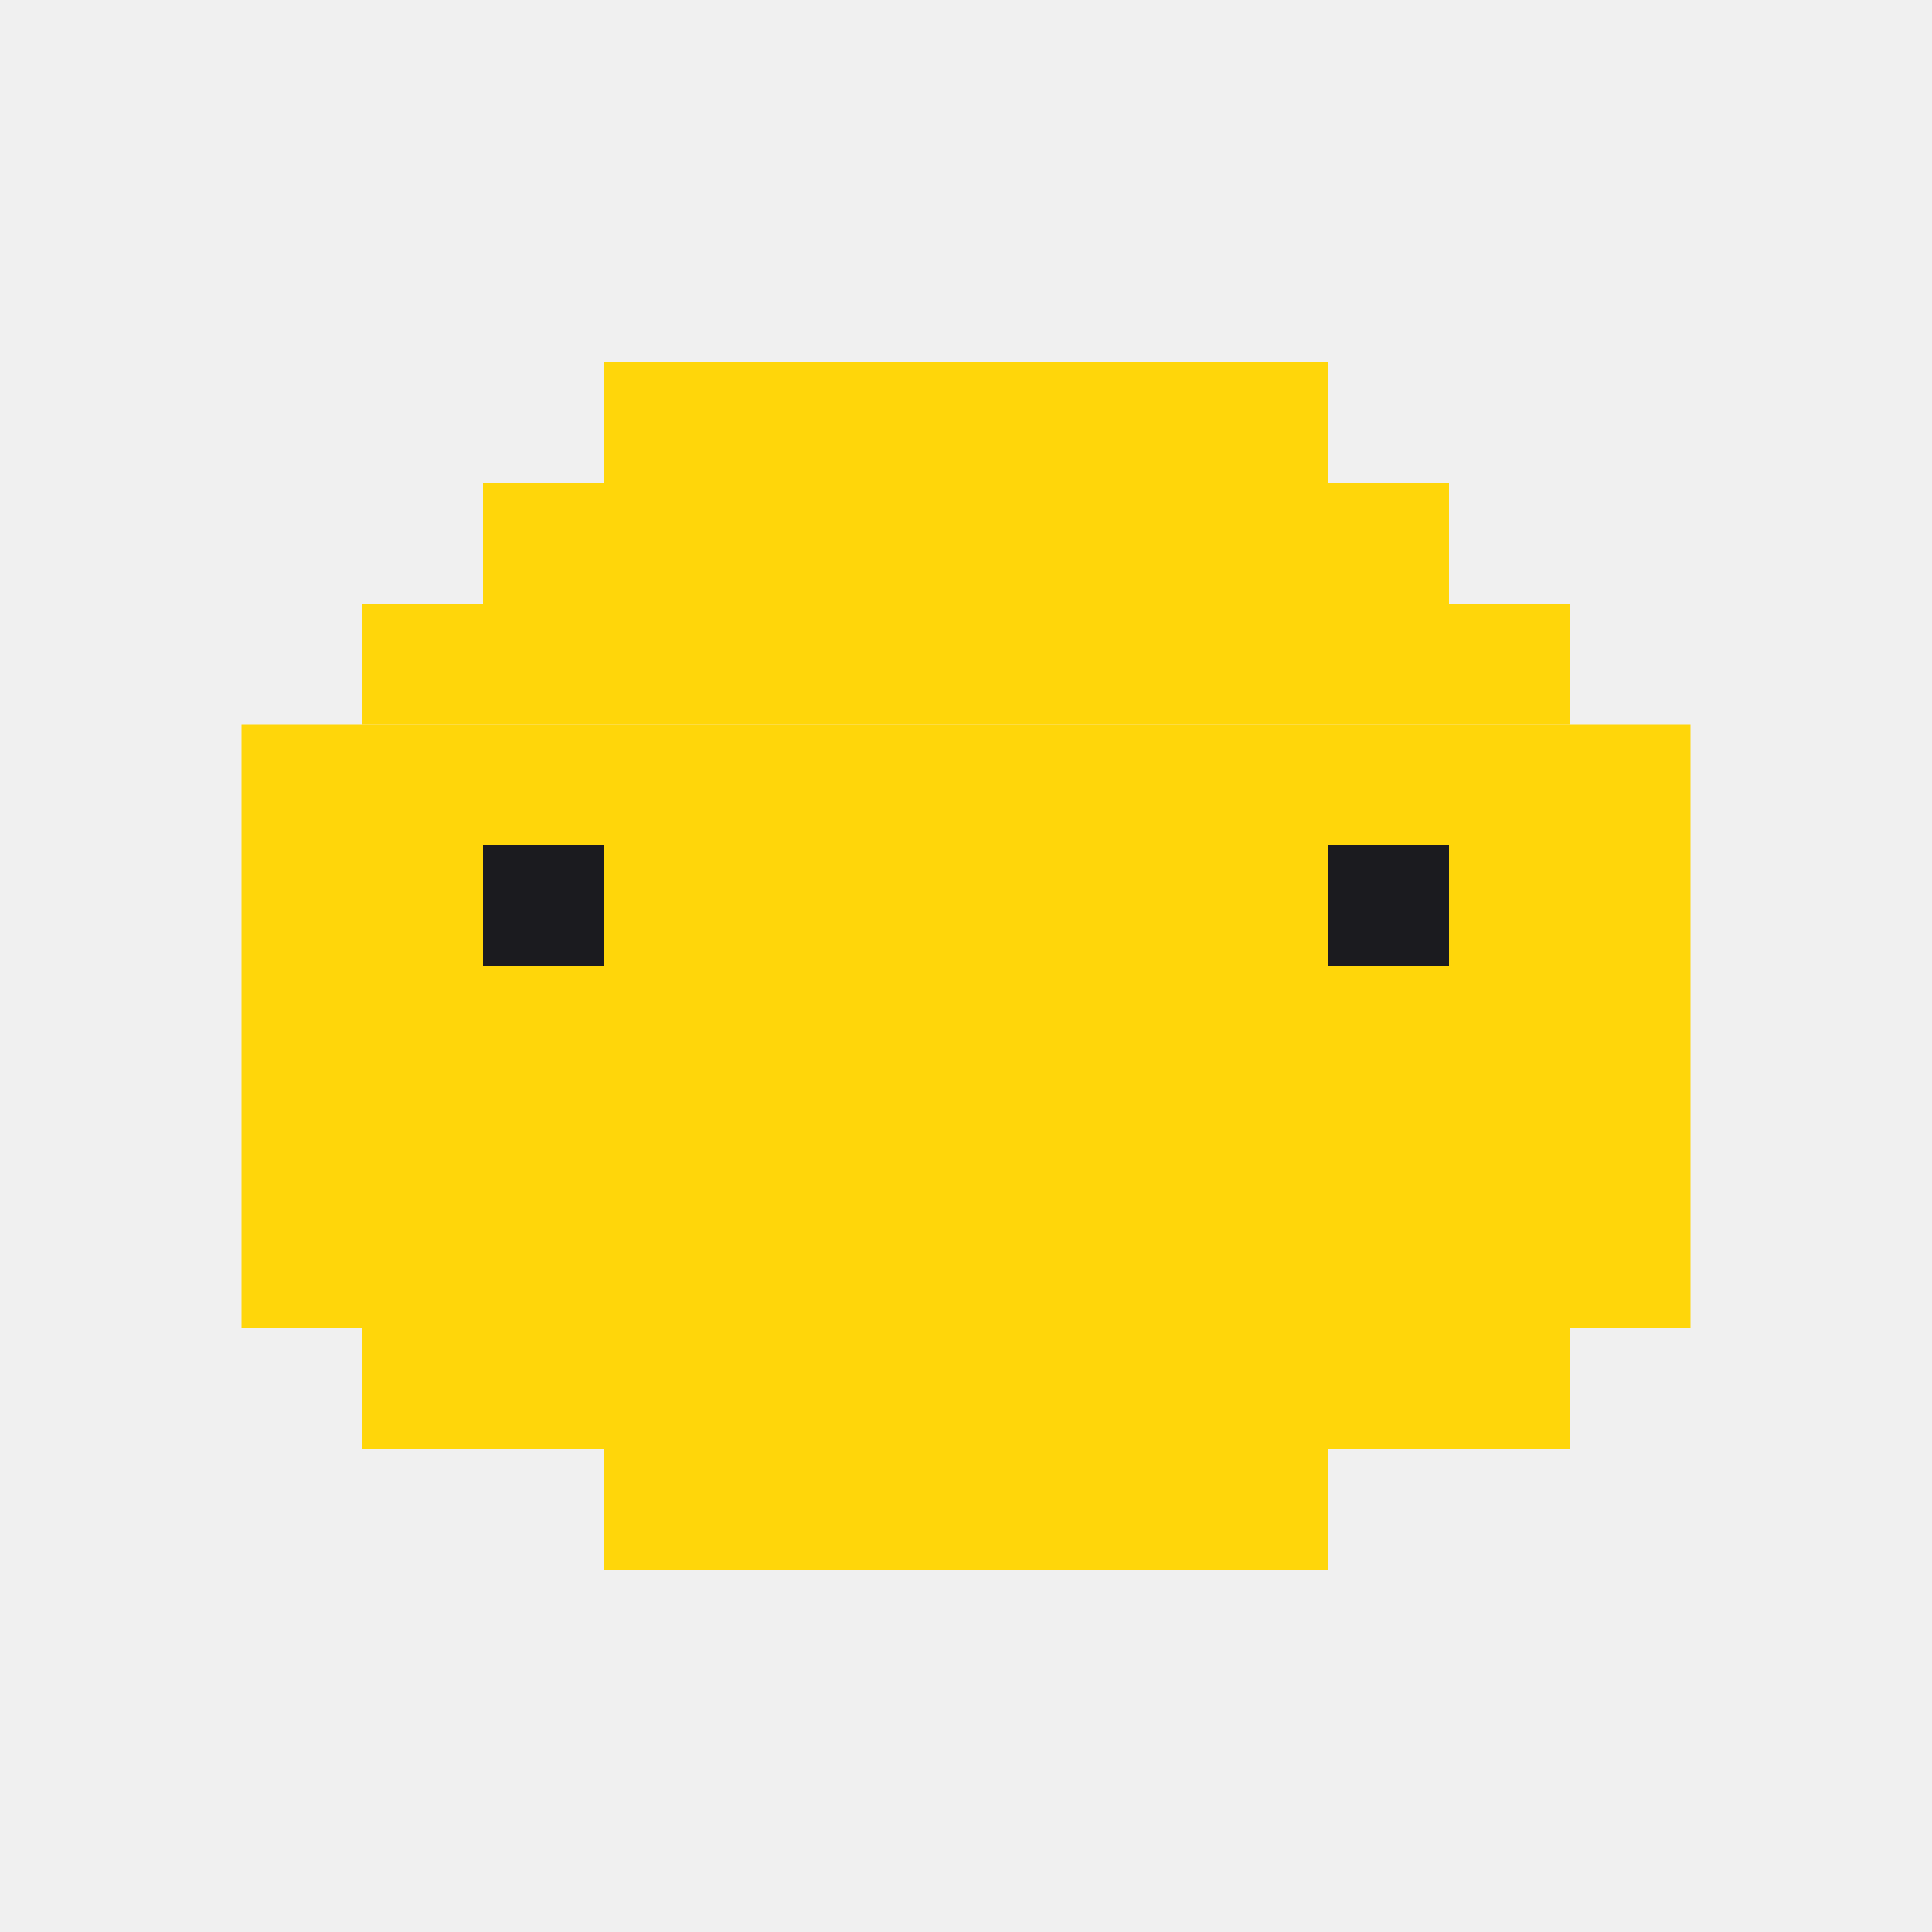
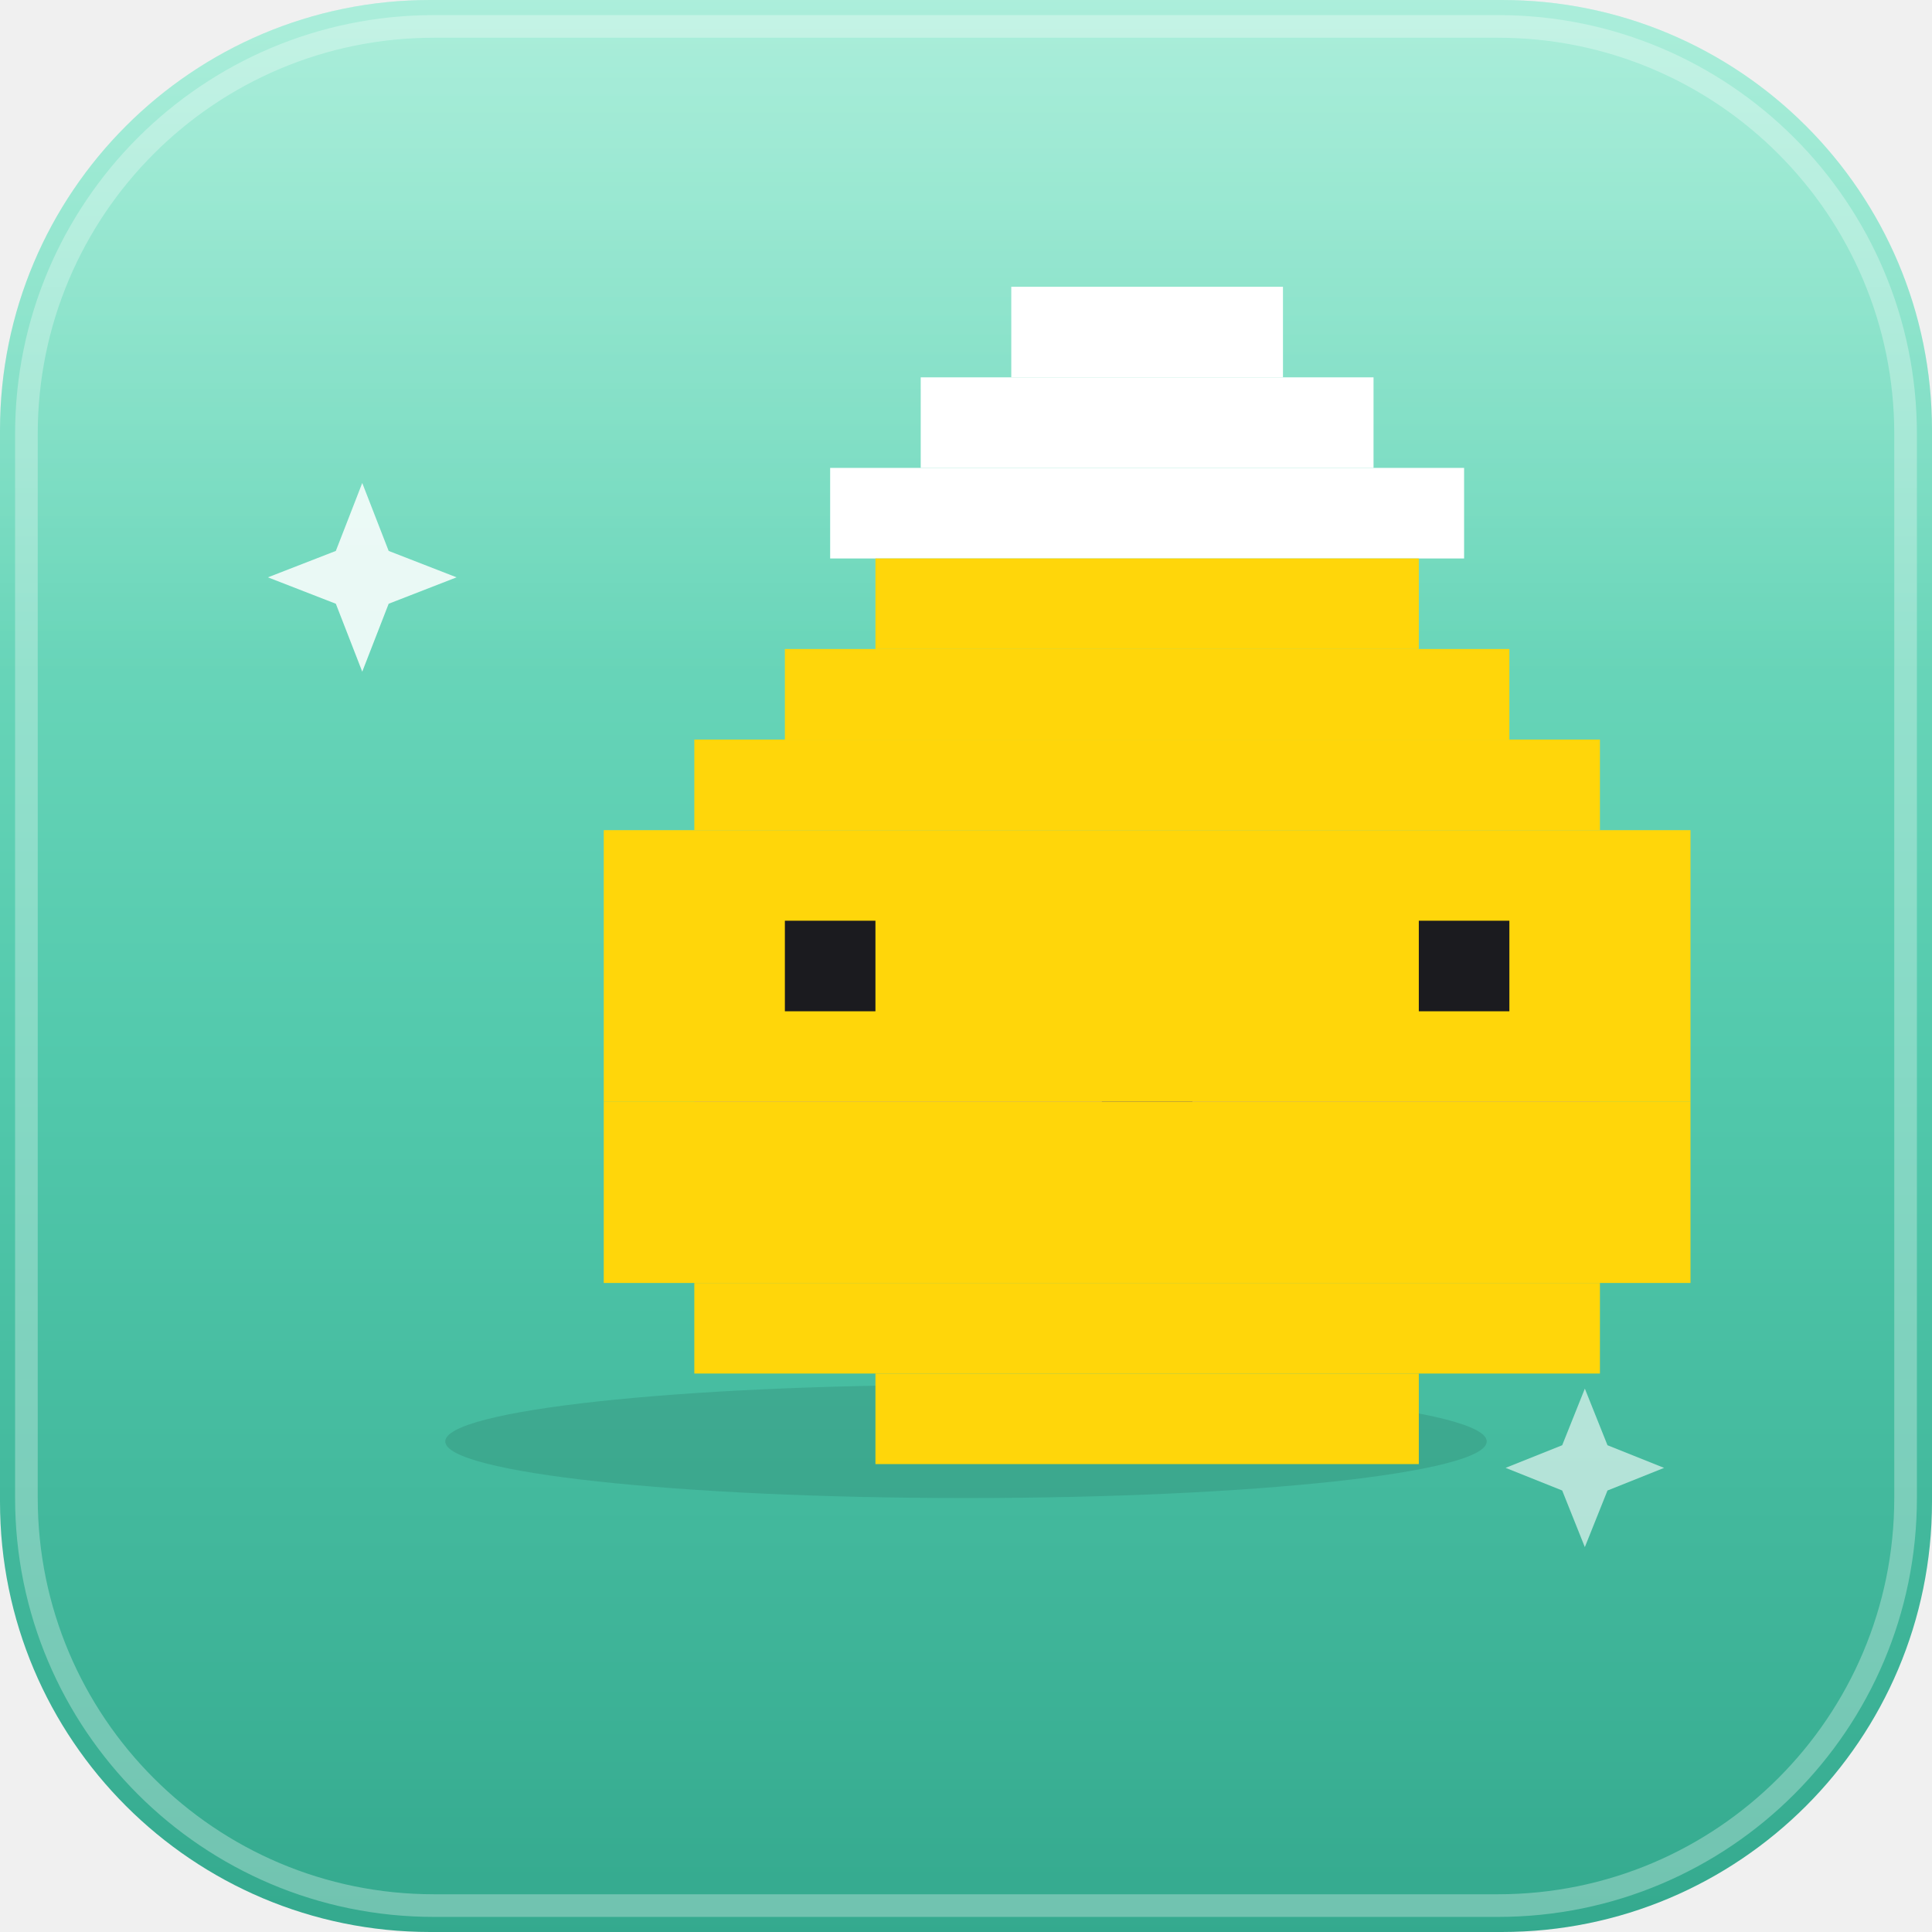
- <svg xmlns="http://www.w3.org/2000/svg" viewBox="0 0 128 128">
-   <rect x="40" y="24" width="48" height="8" fill="#FFD60A" />
-   <rect x="32" y="32" width="64" height="8" fill="#FFD60A" />
-   <rect x="24" y="40" width="80" height="8" fill="#FFD60A" />
-   <rect x="16" y="48" width="96" height="24" fill="#FFD60A" />
-   <rect x="24" y="72" width="80" height="8" fill="#FF7B92" />
-   <rect x="32" y="56" width="8" height="8" fill="#1B1B1F" />
-   <rect x="88" y="56" width="8" height="8" fill="#1B1B1F" />
-   <rect x="60" y="72" width="8" height="8" fill="#1B1B1F" />
-   <rect x="16" y="72" width="96" height="16" fill="#FFD60A" />
-   <rect x="24" y="88" width="80" height="8" fill="#FFD60A" />
-   <rect x="40" y="96" width="48" height="8" fill="#FFD60A" />
+ <svg xmlns="http://www.w3.org/2000/svg" viewBox="0 0 512 512">
+   <defs>
+     <linearGradient id="petMint" x1="0" y1="0" x2="0" y2="1">
+       <stop offset="0" stop-color="#8CE8CD" />
+       <stop offset="0.55" stop-color="#52C9AC" />
+       <stop offset="1" stop-color="#34A98E" />
+     </linearGradient>
+     <linearGradient id="petSheen" x1="0" y1="0" x2="0" y2="1">
+       <stop offset="0" stop-color="#FFFFFF" stop-opacity="0.28" />
+       <stop offset="0.35" stop-color="#FFFFFF" stop-opacity="0" />
+     </linearGradient>
+   </defs>
+   <rect x="0" y="0" width="512" height="512" rx="114" fill="url(#petMint)" />
+   <rect x="7" y="7" width="498" height="498" rx="108" fill="none" stroke="#FFFFFF" stroke-opacity="0.3" stroke-width="6" />
+   <rect x="0" y="0" width="512" height="512" rx="114" fill="url(#petSheen)" />
+   <path d="M96 128 l7 18 18 7 -18 7 -7 18 -7 -18 -18 -7 18 -7 z" fill="#FFFFFF" opacity="0.85" />
+   <path d="M420 368 l6 15 15 6 -15 6 -6 15 -6 -15 -15 -6 15 -6 z" fill="#FFFFFF" opacity="0.6" />
+   <ellipse cx="256" cy="382" rx="138" ry="15" fill="#1F5F52" opacity="0.2" />
+   <g transform="translate(112,52) scale(3)">
+     <rect x="44" y="16" width="40" height="8" fill="#FFFFFF" />
+     <rect x="52" y="8" width="24" height="8" fill="#FFFFFF" />
+     <rect x="36" y="24" width="56" height="8" fill="#FFFFFF" />
+     <rect x="40" y="32" width="48" height="8" fill="#FFD60A" />
+     <rect x="32" y="40" width="64" height="8" fill="#FFD60A" />
+     <rect x="24" y="48" width="80" height="8" fill="#FFD60A" />
+     <rect x="16" y="56" width="96" height="24" fill="#FFD60A" />
+     <rect x="24" y="80" width="80" height="8" fill="#FF7B92" />
+     <rect x="32" y="64" width="8" height="8" fill="#1B1B1F" />
+     <rect x="88" y="64" width="8" height="8" fill="#1B1B1F" />
+     <rect x="60" y="80" width="8" height="8" fill="#1B1B1F" />
+     <rect x="16" y="80" width="96" height="16" fill="#FFD60A" />
+     <rect x="24" y="96" width="80" height="8" fill="#FFD60A" />
+     <rect x="40" y="104" width="48" height="8" fill="#FFD60A" />
+   </g>
</svg>
